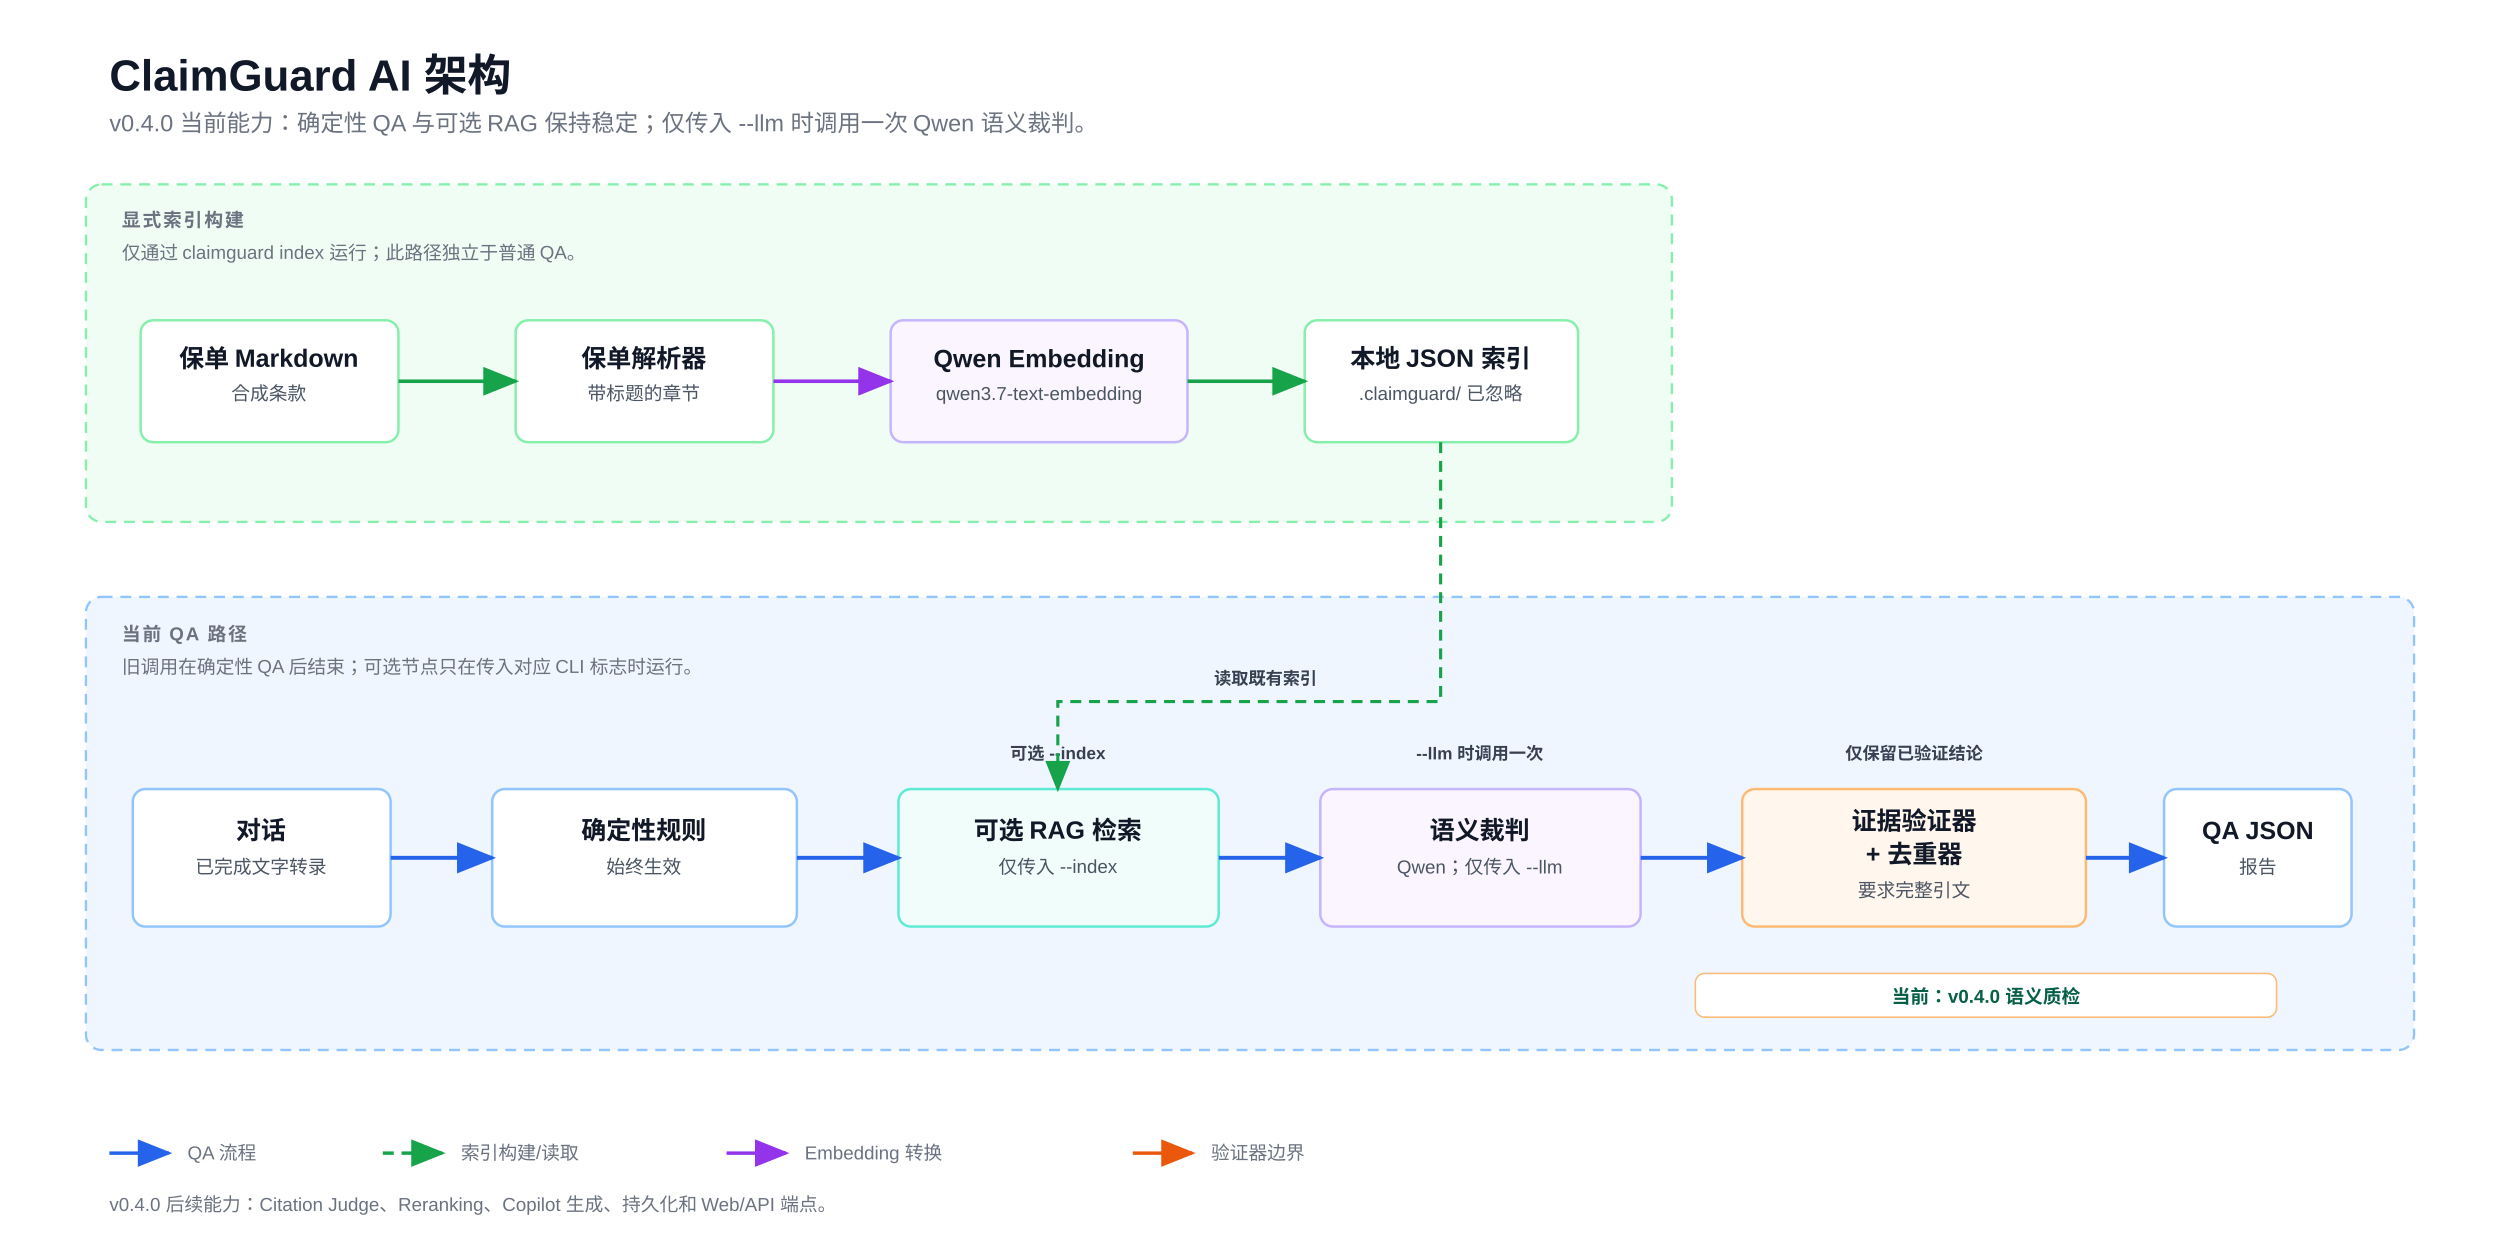
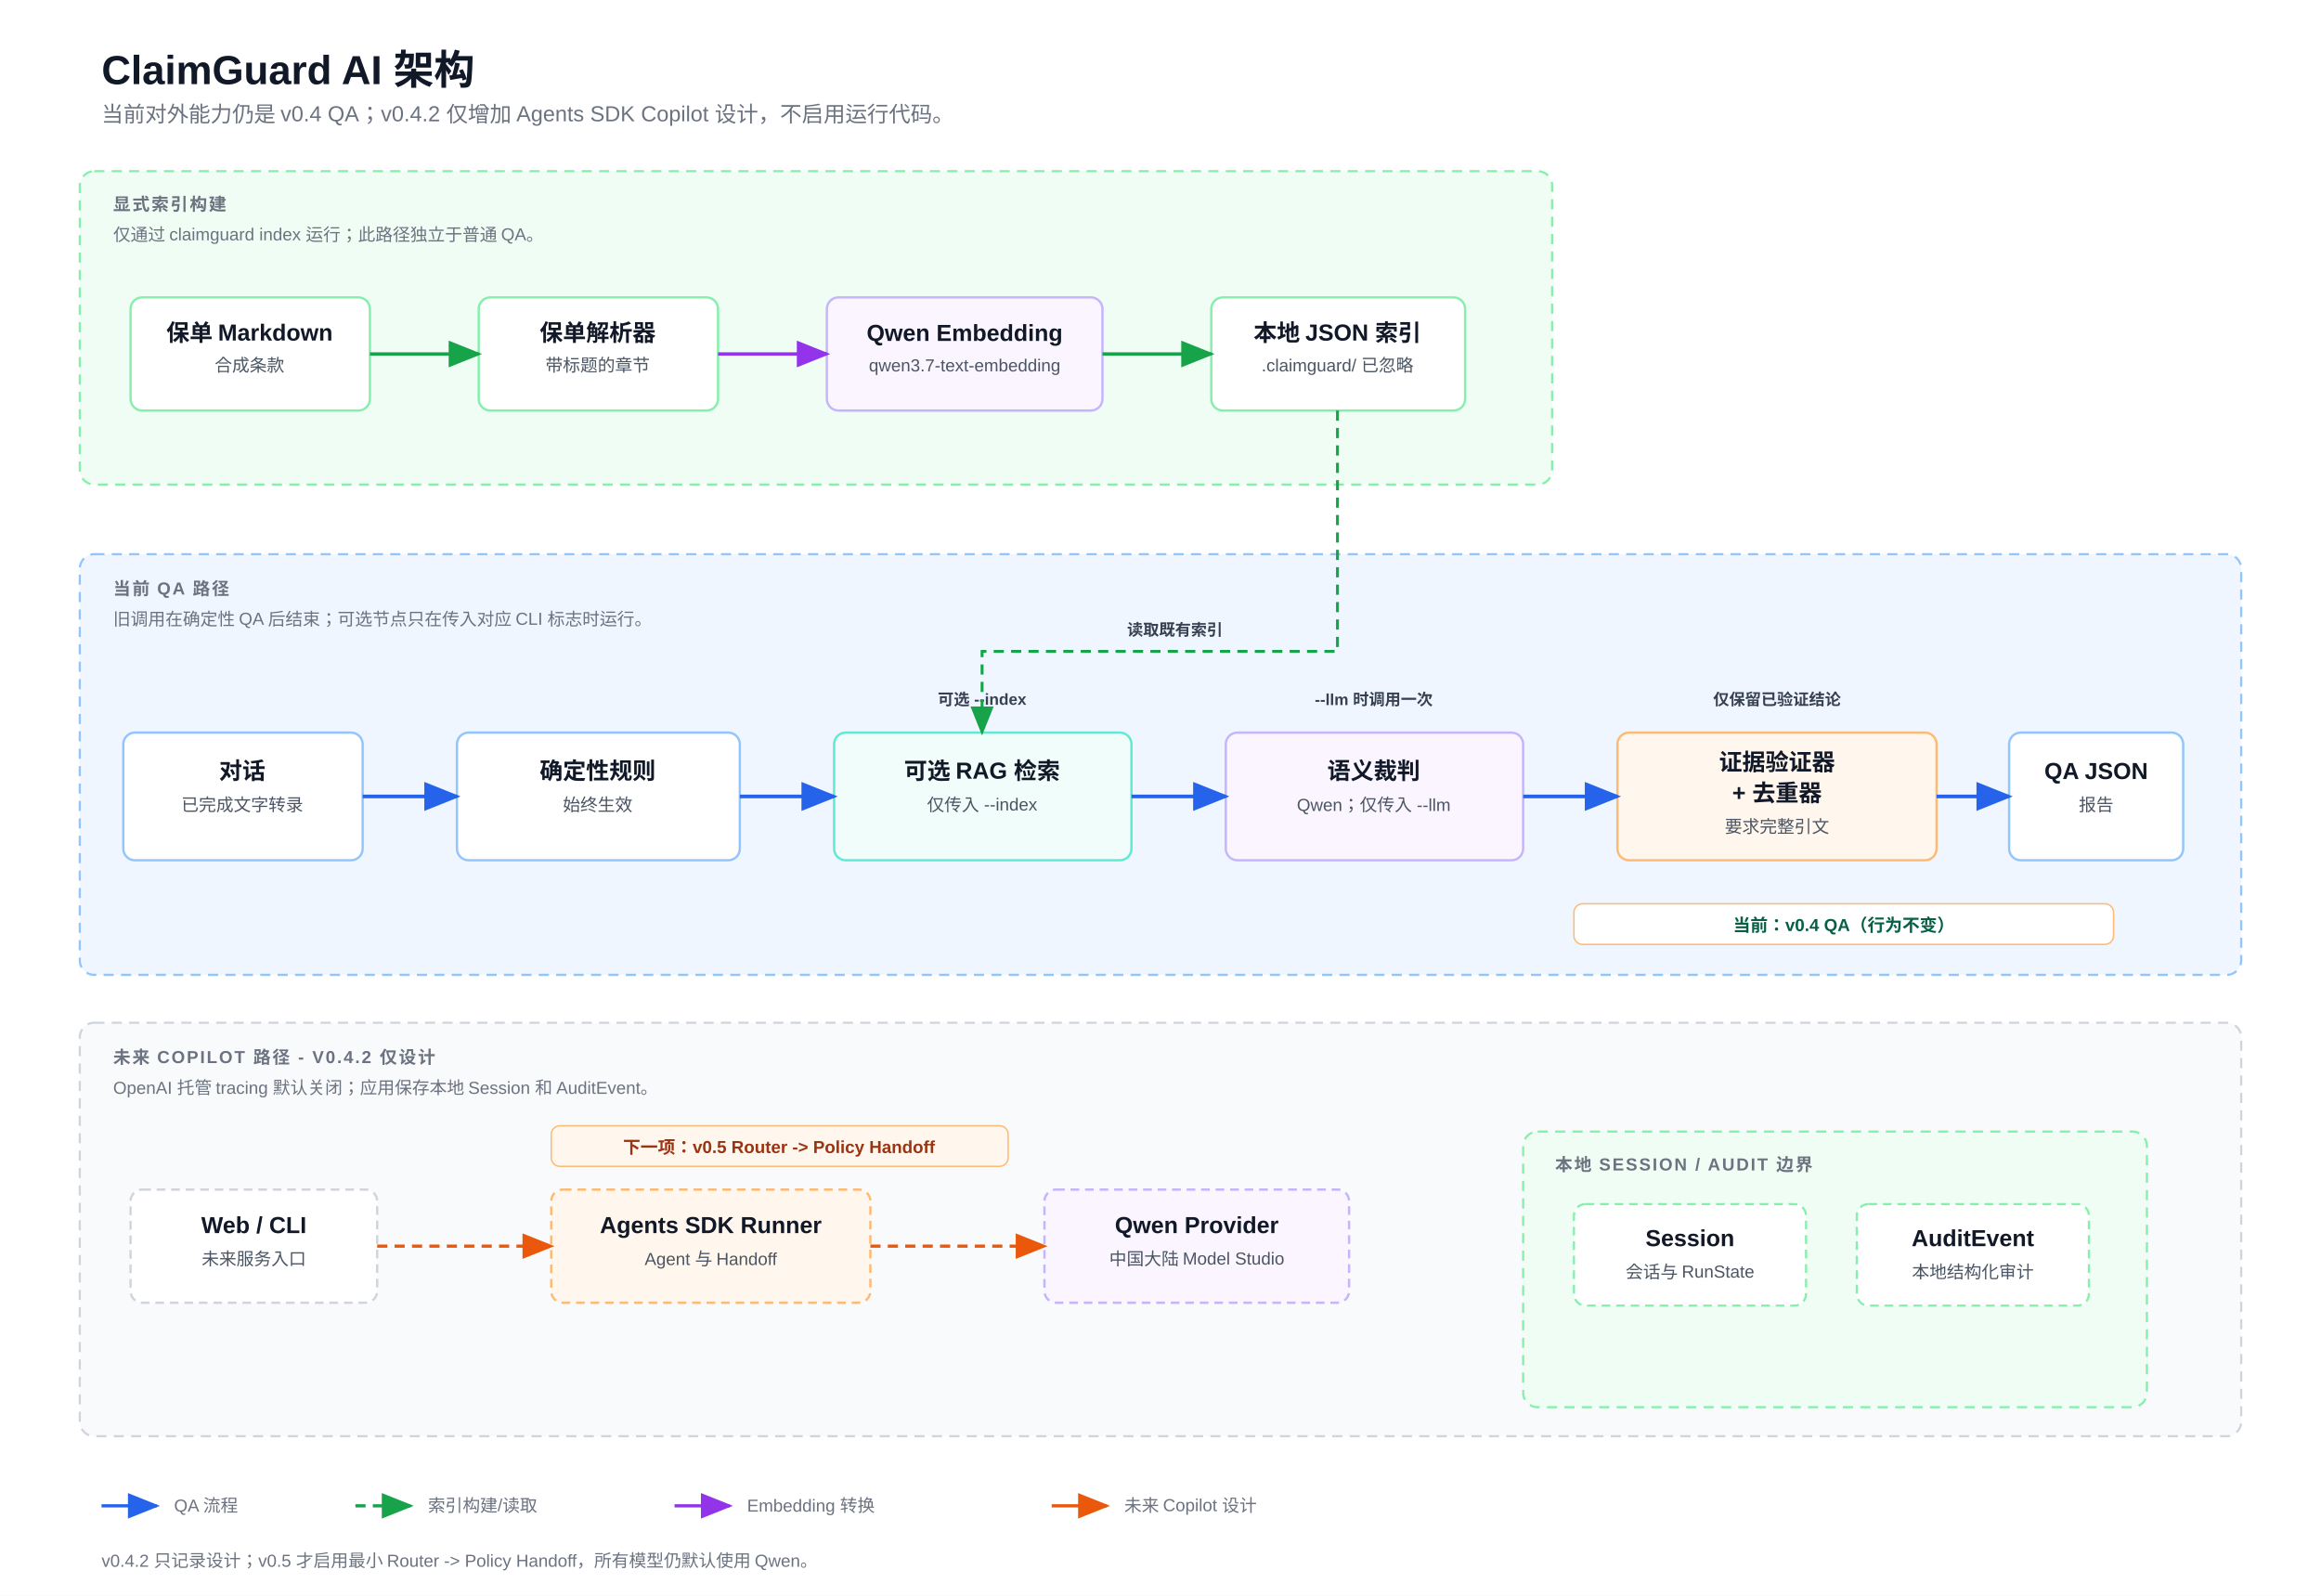
- <svg xmlns="http://www.w3.org/2000/svg" viewBox="0 0 1600 800" width="1600" height="800" role="img" aria-labelledby="title desc">
+ <svg xmlns="http://www.w3.org/2000/svg" viewBox="0 0 1600 1100" width="1600" height="1100" role="img" aria-labelledby="title desc">
  <style>
    text { font-family: 'Hiragino Sans GB', 'PingFang SC', 'Microsoft YaHei', Arial, sans-serif; }
    .title { fill: #111827; font-size: 28px; font-weight: 700; }
    .subtitle { fill: #6b7280; font-size: 15px; }
    .lane { fill: #6b7280; font-size: 12px; font-weight: 700; letter-spacing: 1.2px; }
    .node-title { fill: #111827; font-size: 16px; font-weight: 700; }
    .node-sub { fill: #4b5563; font-size: 12px; }
    .note { fill: #6b7280; font-size: 12px; }
    .edge-label { fill: #374151; font-size: 11px; font-weight: 600; }
    .current { fill: #065f46; font-size: 12px; font-weight: 700; }
+     .next { fill: #9a3412; font-size: 12px; font-weight: 700; }
  </style>
  <defs>
    <marker id="arrow-blue" markerWidth="10" markerHeight="8" refX="9" refY="4" orient="auto">
      <path d="M0,0 L10,4 L0,8 Z" fill="#2563eb" />
    </marker>
    <marker id="arrow-green" markerWidth="10" markerHeight="8" refX="9" refY="4" orient="auto">
      <path d="M0,0 L10,4 L0,8 Z" fill="#16a34a" />
    </marker>
    <marker id="arrow-purple" markerWidth="10" markerHeight="8" refX="9" refY="4" orient="auto">
      <path d="M0,0 L10,4 L0,8 Z" fill="#9333ea" />
    </marker>
    <marker id="arrow-orange" markerWidth="10" markerHeight="8" refX="9" refY="4" orient="auto">
      <path d="M0,0 L10,4 L0,8 Z" fill="#ea580c" />
    </marker>
  </defs>
-   <rect width="1600" height="800" fill="#ffffff" />
+   <rect width="1600" height="1100" fill="#ffffff" />
  <text x="70" y="58" class="title">ClaimGuard AI 架构</text>
-   <text x="70" y="84" class="subtitle">v0.4.0 当前能力：确定性 QA 与可选 RAG 保持稳定；仅传入 --llm 时调用一次 Qwen 语义裁判。</text>
+   <text x="70" y="84" class="subtitle">当前对外能力仍是 v0.4 QA；v0.4.2 仅增加 Agents SDK Copilot 设计，不启用运行代码。</text>
  <g data-graph-role="container">
    <rect x="55" y="118" width="1015" height="216" rx="10" fill="#f0fdf4" stroke="#86efac" stroke-width="1.5" stroke-dasharray="7 5" />
    <text x="78" y="145" class="lane">显式索引构建</text>
    <text x="78" y="166" class="note">仅通过 claimguard index 运行；此路径独立于普通 QA。</text>
  </g>
  <g data-graph-role="node">
    <rect x="90" y="205" width="165" height="78" rx="8" fill="#ffffff" stroke="#86efac" stroke-width="1.6" />
    <text x="172" y="235" text-anchor="middle" class="node-title">保单 Markdown</text>
    <text x="172" y="256" text-anchor="middle" class="node-sub">合成条款</text>
    <rect x="330" y="205" width="165" height="78" rx="8" fill="#ffffff" stroke="#86efac" stroke-width="1.6" />
    <text x="412" y="235" text-anchor="middle" class="node-title">保单解析器</text>
    <text x="412" y="256" text-anchor="middle" class="node-sub">带标题的章节</text>
    <rect x="570" y="205" width="190" height="78" rx="8" fill="#faf5ff" stroke="#c4b5fd" stroke-width="1.6" />
    <text x="665" y="235" text-anchor="middle" class="node-title">Qwen Embedding</text>
    <text x="665" y="256" text-anchor="middle" class="node-sub">qwen3.7-text-embedding</text>
    <rect x="835" y="205" width="175" height="78" rx="8" fill="#ffffff" stroke="#86efac" stroke-width="1.6" />
    <text x="922" y="235" text-anchor="middle" class="node-title">本地 JSON 索引</text>
    <text x="922" y="256" text-anchor="middle" class="node-sub">.claimguard/ 已忽略</text>
  </g>
  <path data-graph-role="edge" d="M255 244 H330" fill="none" stroke="#16a34a" stroke-width="2.3" marker-end="url(#arrow-green)" />
  <path data-graph-role="edge" d="M495 244 H570" fill="none" stroke="#9333ea" stroke-width="2.3" marker-end="url(#arrow-purple)" />
  <path data-graph-role="edge" d="M760 244 H835" fill="none" stroke="#16a34a" stroke-width="2.3" marker-end="url(#arrow-green)" />
  <g data-graph-role="container">
    <rect x="55" y="382" width="1490" height="290" rx="10" fill="#eff6ff" stroke="#93c5fd" stroke-width="1.5" stroke-dasharray="7 5" />
    <text x="78" y="410" class="lane">当前 QA 路径</text>
    <text x="78" y="431" class="note">旧调用在确定性 QA 后结束；可选节点只在传入对应 CLI 标志时运行。</text>
  </g>
  <g data-graph-role="node">
    <rect x="85" y="505" width="165" height="88" rx="8" fill="#ffffff" stroke="#93c5fd" stroke-width="1.6" />
    <text x="167" y="537" text-anchor="middle" class="node-title">对话</text>
    <text x="167" y="559" text-anchor="middle" class="node-sub">已完成文字转录</text>
    <rect x="315" y="505" width="195" height="88" rx="8" fill="#ffffff" stroke="#93c5fd" stroke-width="1.6" />
    <text x="412" y="537" text-anchor="middle" class="node-title">确定性规则</text>
    <text x="412" y="559" text-anchor="middle" class="node-sub">始终生效</text>
    <rect x="575" y="505" width="205" height="88" rx="8" fill="#f0fdfa" stroke="#5eead4" stroke-width="1.6" />
    <text x="677" y="537" text-anchor="middle" class="node-title">可选 RAG 检索</text>
    <text x="677" y="559" text-anchor="middle" class="node-sub">仅传入 --index</text>
    <rect x="845" y="505" width="205" height="88" rx="8" fill="#faf5ff" stroke="#c4b5fd" stroke-width="1.6" />
    <text x="947" y="537" text-anchor="middle" class="node-title">语义裁判</text>
    <text x="947" y="559" text-anchor="middle" class="node-sub">Qwen；仅传入 --llm</text>
    <rect x="1115" y="505" width="220" height="88" rx="8" fill="#fff7ed" stroke="#fdba74" stroke-width="1.6" />
    <text x="1225" y="531" text-anchor="middle" class="node-title">证据验证器</text>
    <text x="1225" y="552" text-anchor="middle" class="node-title">+ 去重器</text>
    <text x="1225" y="574" text-anchor="middle" class="node-sub">要求完整引文</text>
    <rect x="1385" y="505" width="120" height="88" rx="8" fill="#ffffff" stroke="#93c5fd" stroke-width="1.6" />
    <text x="1445" y="537" text-anchor="middle" class="node-title">QA JSON</text>
    <text x="1445" y="559" text-anchor="middle" class="node-sub">报告</text>
  </g>
  <path data-graph-role="edge" d="M250 549 H315" fill="none" stroke="#2563eb" stroke-width="2.5" marker-end="url(#arrow-blue)" />
  <path data-graph-role="edge" d="M510 549 H575" fill="none" stroke="#2563eb" stroke-width="2.5" marker-end="url(#arrow-blue)" />
  <path data-graph-role="edge" d="M780 549 H845" fill="none" stroke="#2563eb" stroke-width="2.5" marker-end="url(#arrow-blue)" />
  <path data-graph-role="edge" d="M1050 549 H1115" fill="none" stroke="#2563eb" stroke-width="2.5" marker-end="url(#arrow-blue)" />
  <path data-graph-role="edge" d="M1335 549 H1385" fill="none" stroke="#2563eb" stroke-width="2.5" marker-end="url(#arrow-blue)" />
  <text x="677" y="486" text-anchor="middle" class="edge-label">可选 --index</text>
  <text x="947" y="486" text-anchor="middle" class="edge-label">--llm 时调用一次</text>
  <text x="1225" y="486" text-anchor="middle" class="edge-label">仅保留已验证结论</text>
  <path data-graph-role="edge" d="M922 283 V449 H677 V505" fill="none" stroke="#16a34a" stroke-width="2" stroke-dasharray="7 5" marker-end="url(#arrow-green)" />
  <text x="810" y="438" text-anchor="middle" class="edge-label">读取既有索引</text>
  <rect x="1085" y="623" width="372" height="28" rx="6" fill="#ffffff" stroke="#fdba74" />
-   <text x="1271" y="642" text-anchor="middle" class="current">当前：v0.4.0 语义质检</text>
-   <g data-graph-role="legend" transform="translate(70,730)">
+   <text x="1271" y="642" text-anchor="middle" class="current">当前：v0.4 QA（行为不变）</text>
+   <g data-graph-role="container">
+     <rect x="55" y="705" width="1490" height="285" rx="10" fill="#f9fafb" stroke="#d1d5db" stroke-width="1.5" stroke-dasharray="7 5" />
+     <text x="78" y="733" class="lane">未来 COPILOT 路径 - V0.4.2 仅设计</text>
+     <text x="78" y="754" class="note">OpenAI 托管 tracing 默认关闭；应用保存本地 Session 和 AuditEvent。</text>
+   </g>
+   <g data-graph-role="node">
+     <rect x="90" y="820" width="170" height="78" rx="8" fill="#ffffff" stroke="#d1d5db" stroke-width="1.6" stroke-dasharray="6 4" />
+     <text x="175" y="850" text-anchor="middle" class="node-title">Web / CLI</text>
+     <text x="175" y="872" text-anchor="middle" class="node-sub">未来服务入口</text>
+     <rect x="380" y="820" width="220" height="78" rx="8" fill="#fff7ed" stroke="#fdba74" stroke-width="1.6" stroke-dasharray="6 4" />
+     <text x="490" y="850" text-anchor="middle" class="node-title">Agents SDK Runner</text>
+     <text x="490" y="872" text-anchor="middle" class="node-sub">Agent 与 Handoff</text>
+     <rect x="720" y="820" width="210" height="78" rx="8" fill="#faf5ff" stroke="#c4b5fd" stroke-width="1.6" stroke-dasharray="6 4" />
+     <text x="825" y="850" text-anchor="middle" class="node-title">Qwen Provider</text>
+     <text x="825" y="872" text-anchor="middle" class="node-sub">中国大陆 Model Studio</text>
+   </g>
+   <path data-graph-role="edge" d="M260 859 H380" fill="none" stroke="#ea580c" stroke-width="2.2" stroke-dasharray="7 5" marker-end="url(#arrow-orange)" />
+   <path data-graph-role="edge" d="M600 859 H720" fill="none" stroke="#ea580c" stroke-width="2.2" stroke-dasharray="7 5" marker-end="url(#arrow-orange)" />
+   <rect x="380" y="776" width="315" height="28" rx="6" fill="#fff7ed" stroke="#fdba74" />
+   <text x="537" y="795" text-anchor="middle" class="next">下一项：v0.5 Router -&gt; Policy Handoff</text>
+   <g data-graph-role="container">
+     <rect x="1050" y="780" width="430" height="190" rx="10" fill="#f0fdf4" stroke="#86efac" stroke-width="1.5" stroke-dasharray="7 5" />
+     <text x="1072" y="807" class="lane">本地 SESSION / AUDIT 边界</text>
+   </g>
+   <g data-graph-role="node">
+     <rect x="1085" y="830" width="160" height="70" rx="8" fill="#ffffff" stroke="#86efac" stroke-width="1.5" stroke-dasharray="6 4" />
+     <text x="1165" y="859" text-anchor="middle" class="node-title">Session</text>
+     <text x="1165" y="881" text-anchor="middle" class="node-sub">会话与 RunState</text>
+     <rect x="1280" y="830" width="160" height="70" rx="8" fill="#ffffff" stroke="#86efac" stroke-width="1.5" stroke-dasharray="6 4" />
+     <text x="1360" y="859" text-anchor="middle" class="node-title">AuditEvent</text>
+     <text x="1360" y="881" text-anchor="middle" class="node-sub">本地结构化审计</text>
+   </g>
+   <g data-graph-role="legend" transform="translate(70,1030)">
    <line x1="0" y1="8" x2="38" y2="8" stroke="#2563eb" stroke-width="2.2" marker-end="url(#arrow-blue)" />
    <text x="50" y="12" class="note">QA 流程</text>
    <line x1="175" y1="8" x2="213" y2="8" stroke="#16a34a" stroke-width="2.2" stroke-dasharray="7 5" marker-end="url(#arrow-green)" />
    <text x="225" y="12" class="note">索引构建/读取</text>
    <line x1="395" y1="8" x2="433" y2="8" stroke="#9333ea" stroke-width="2.2" marker-end="url(#arrow-purple)" />
    <text x="445" y="12" class="note">Embedding 转换</text>
    <line x1="655" y1="8" x2="693" y2="8" stroke="#ea580c" stroke-width="2.2" marker-end="url(#arrow-orange)" />
-     <text x="705" y="12" class="note">验证器边界</text>
+     <text x="705" y="12" class="note">未来 Copilot 设计</text>
  </g>
-   <text x="70" y="775" class="note">v0.4.0 后续能力：Citation Judge、Reranking、Copilot 生成、持久化和 Web/API 端点。</text>
+   <text x="70" y="1080" class="note">v0.4.2 只记录设计；v0.5 才启用最小 Router -&gt; Policy Handoff，所有模型仍默认使用 Qwen。</text>
</svg>
